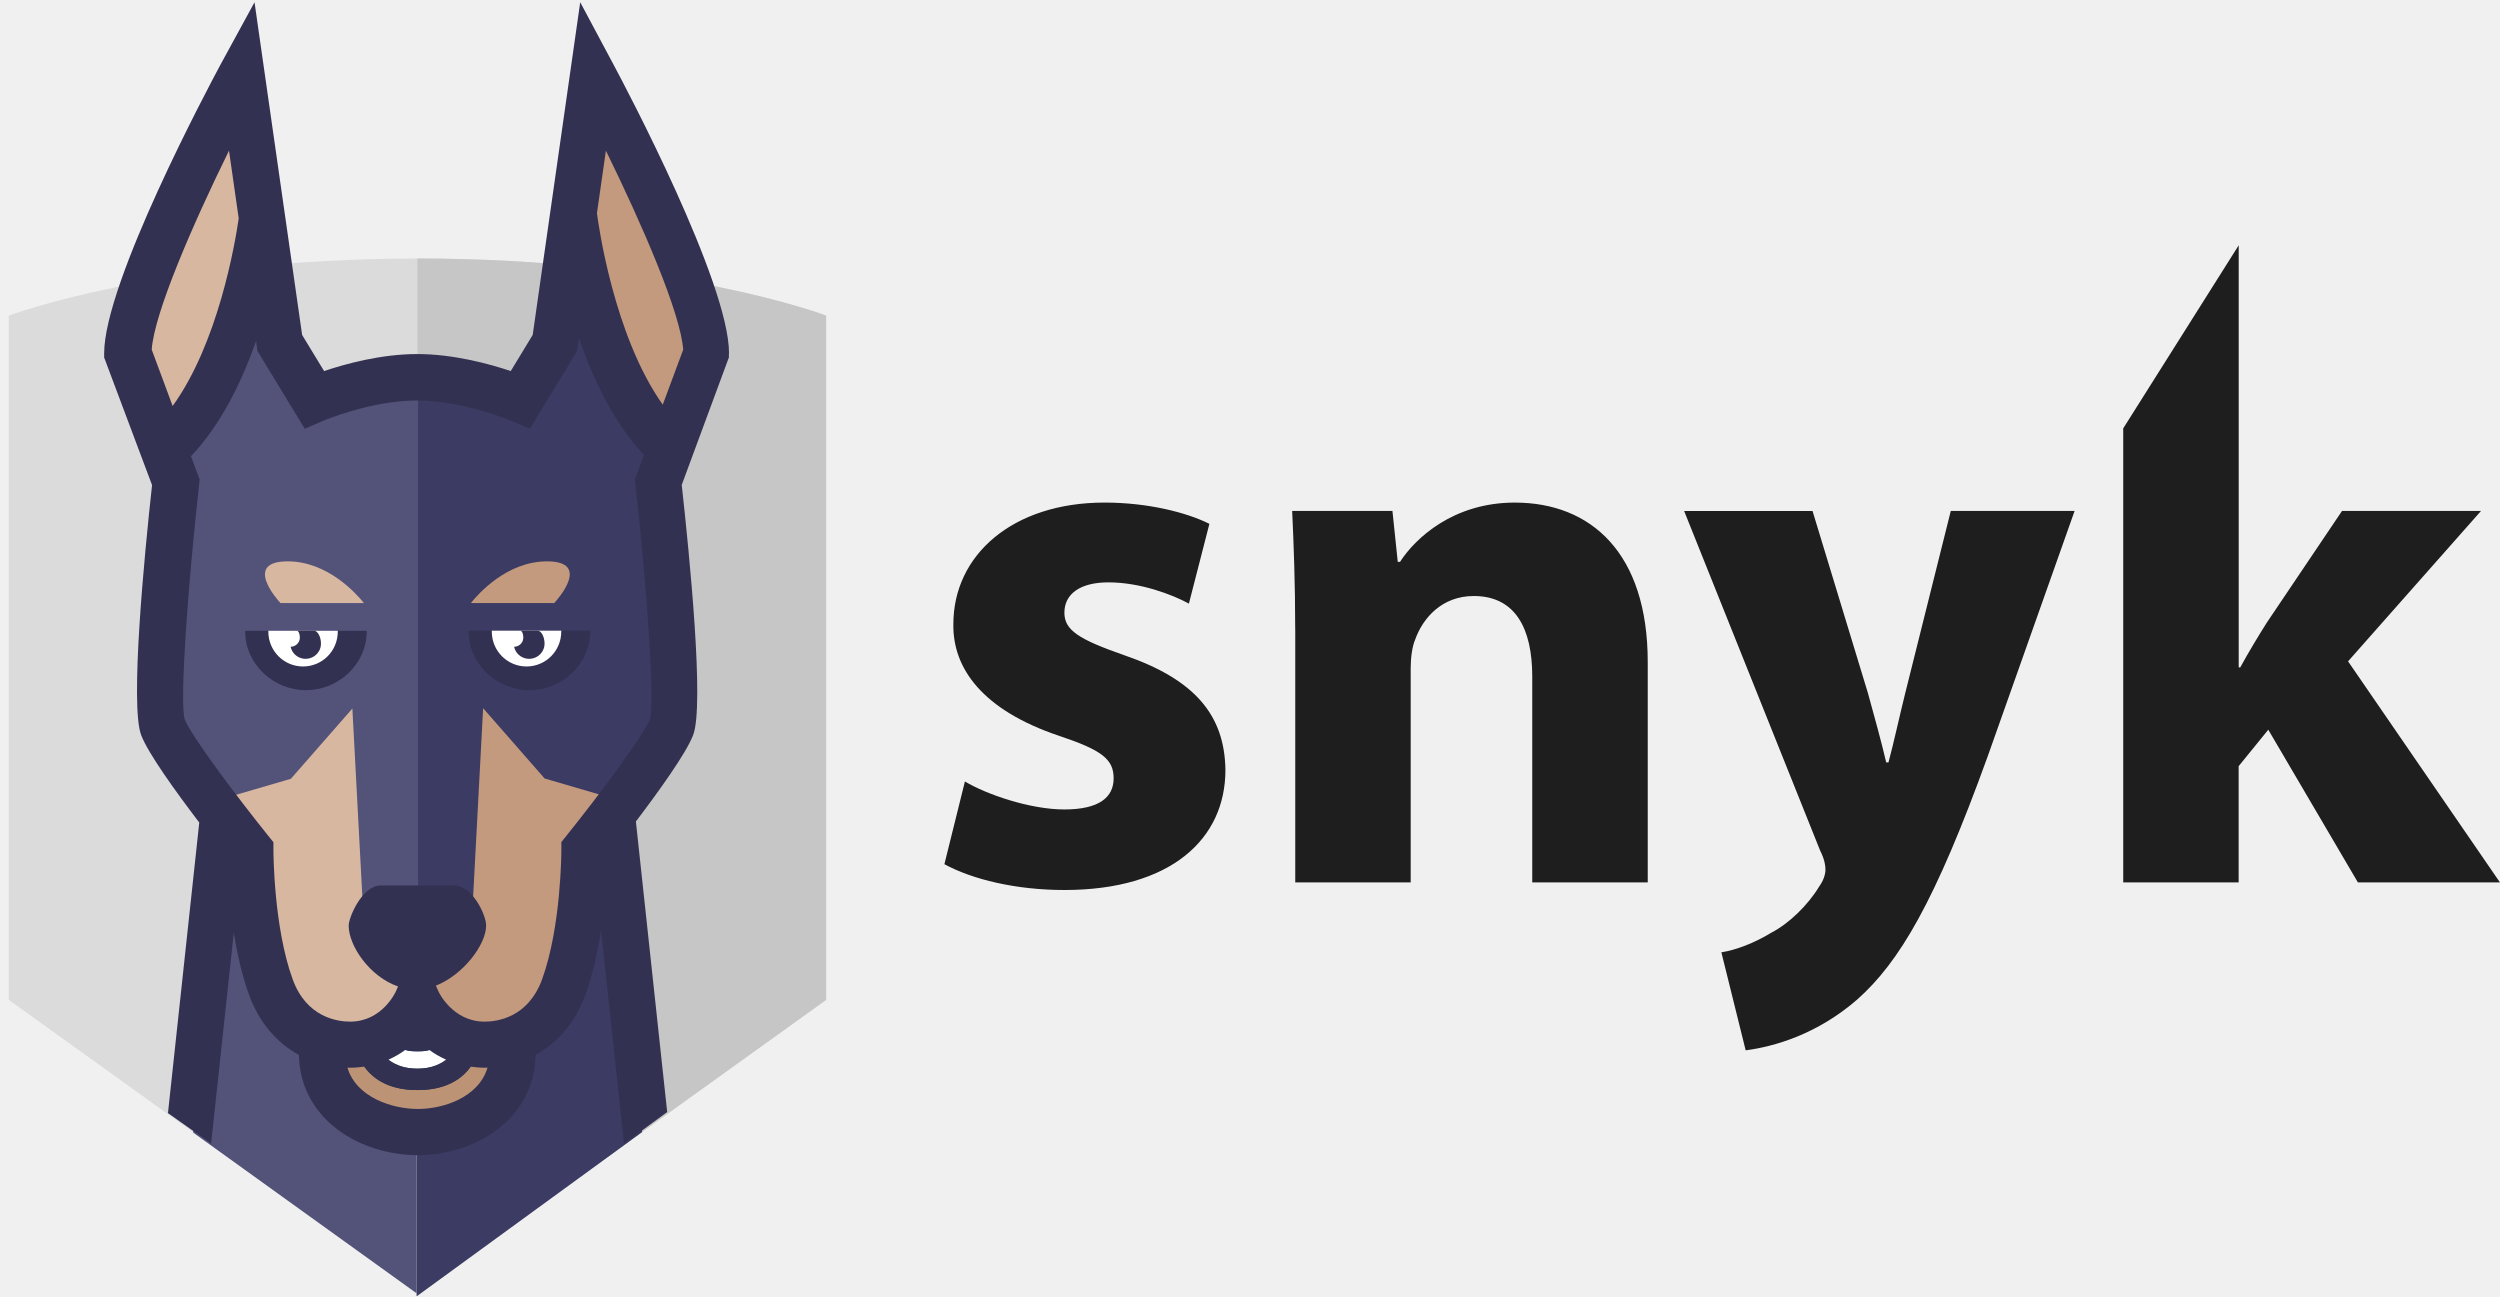
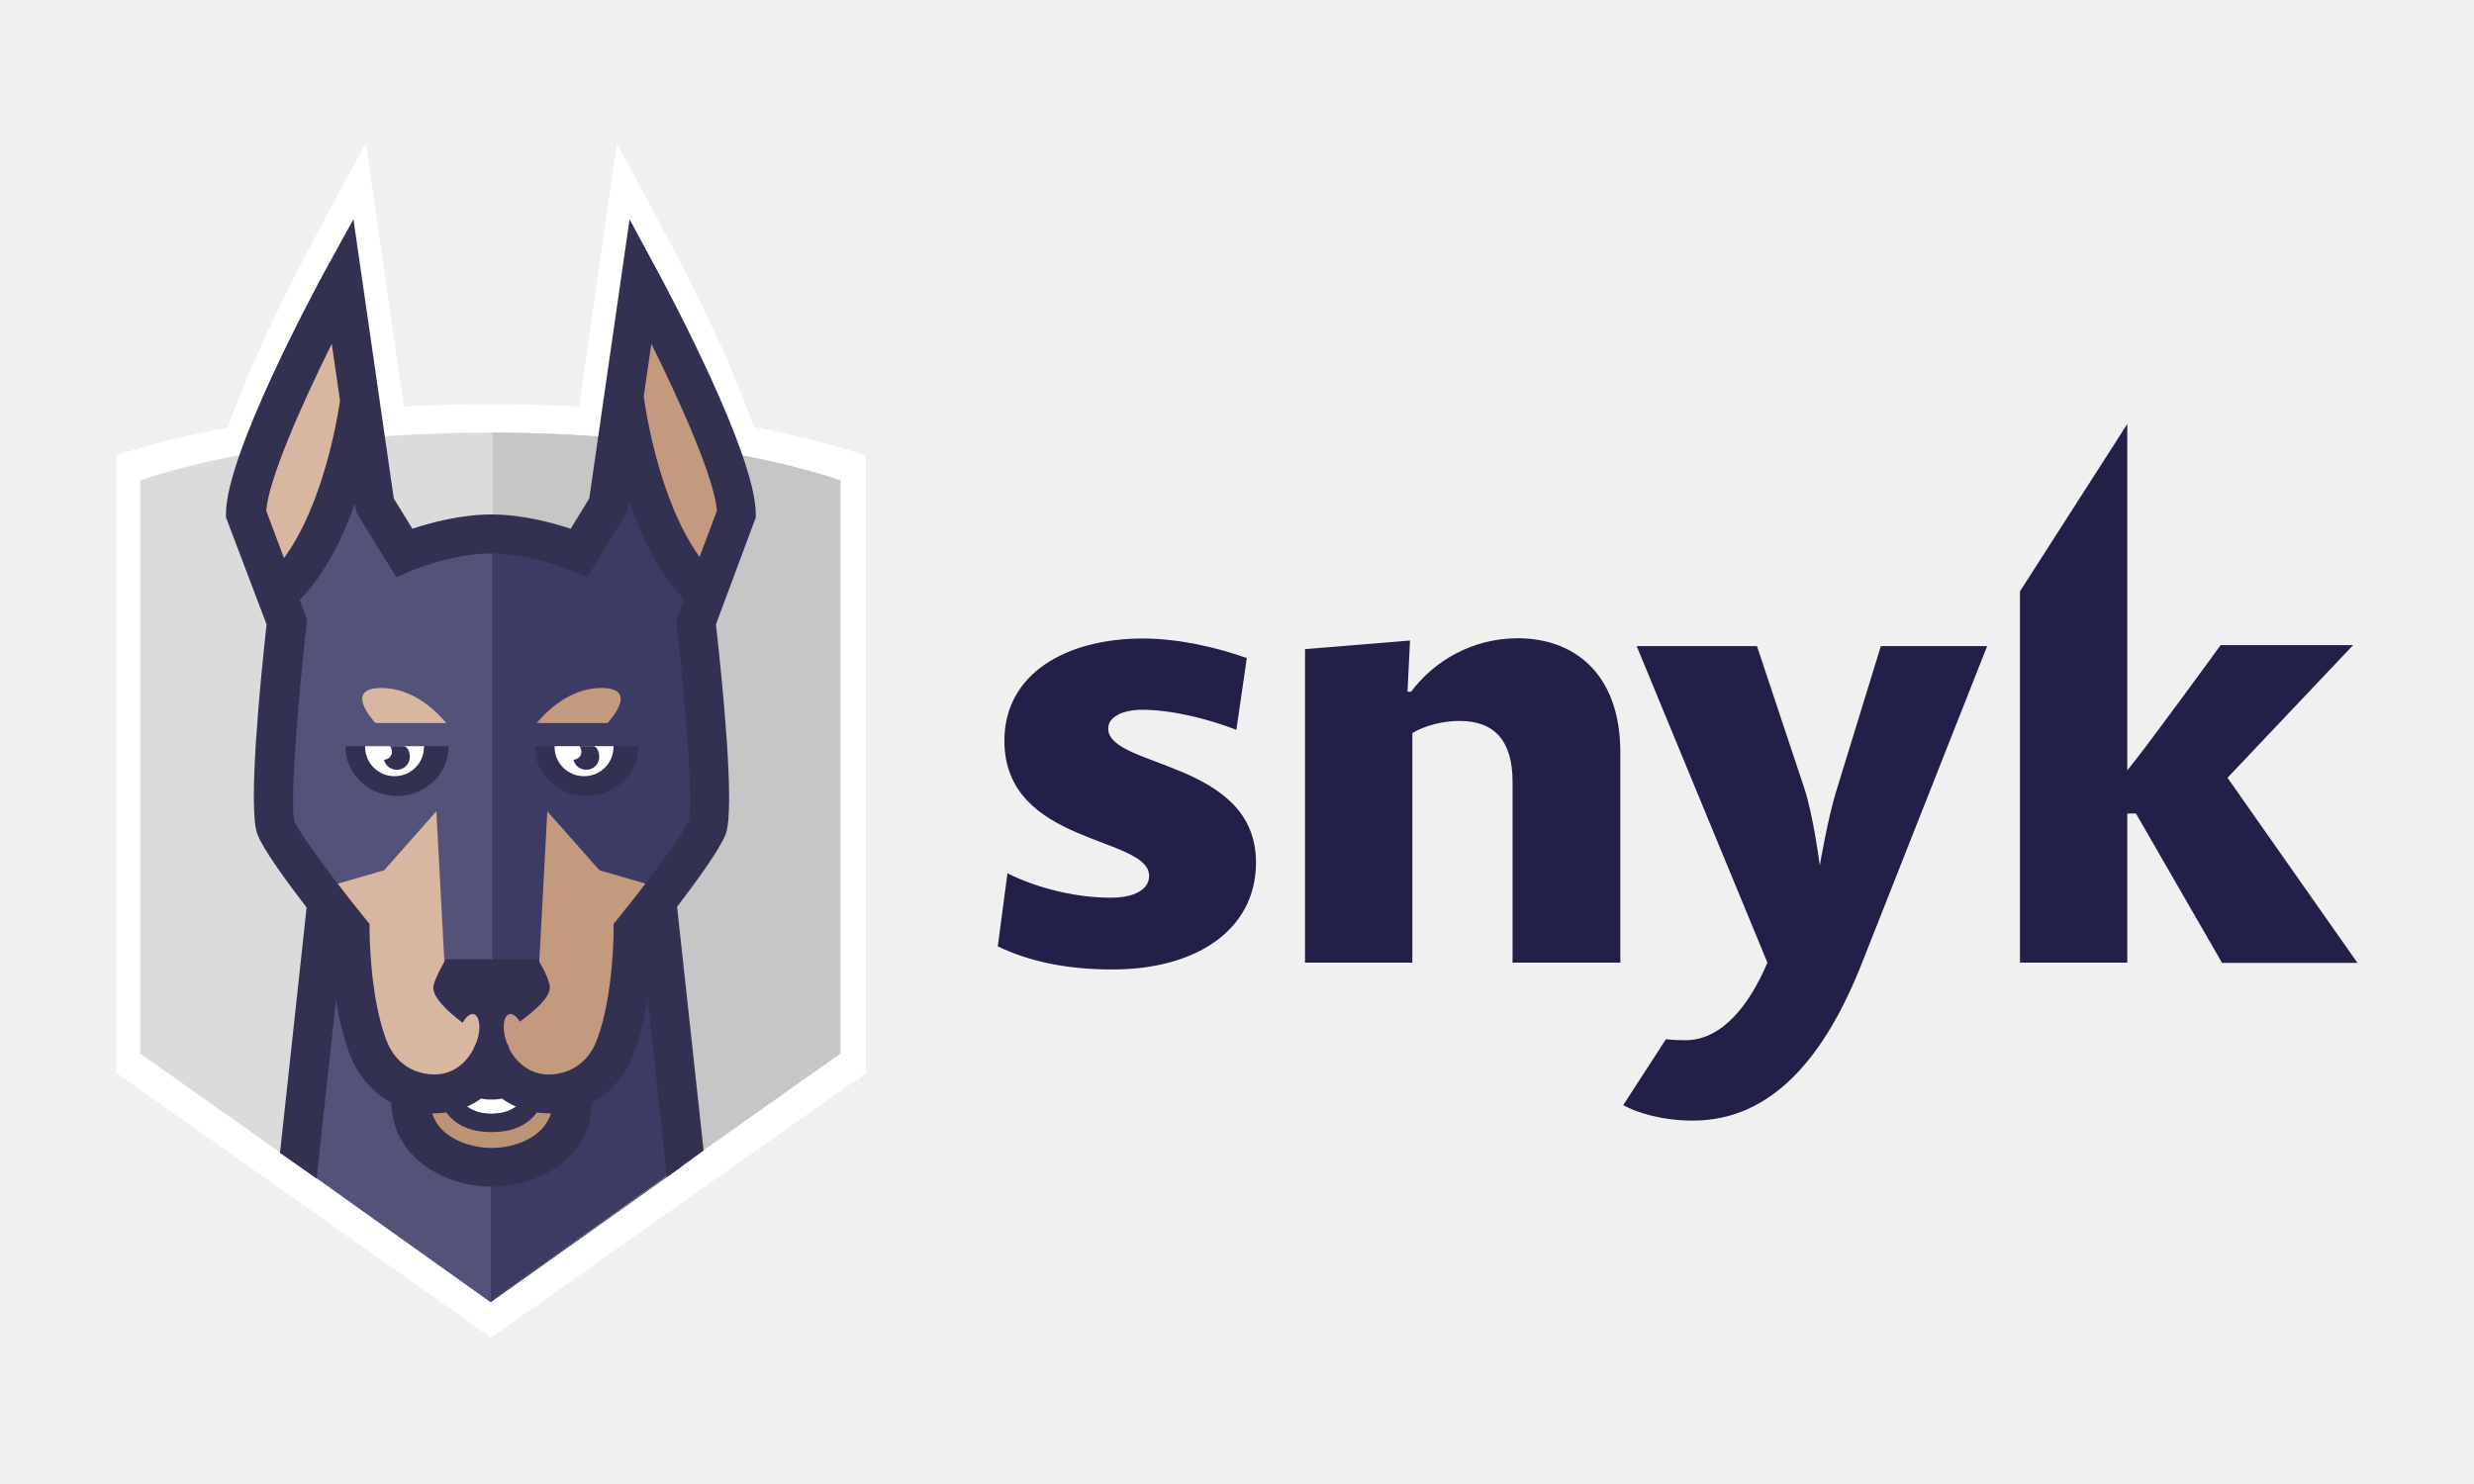
- <svg xmlns="http://www.w3.org/2000/svg" viewBox="0 0 432.079 224">
-   <path fill="#DBDBDB" d="M142.784 172.81l-70.636 50.716L1.513 172.81V54.55s26.118-9.868 70.73-9.868c44.614 0 70.54 9.867 70.54 9.867v118.26z" />
-   <path fill="#C6C6C6" d="M72.244 44.682h-.097v178.84l70.637-50.714V54.548s-25.927-9.866-70.54-9.866z" />
-   <path fill="#3B3B63" d="M104.936 142H72v82h.075l38.902-28.34" />
-   <path fill="#53537A" d="M33.386 195.747L72 223.523V86.458l-33.417 53.918" />
-   <path d="M166.74 135.044c3.675 2.23 11.29 4.856 17.198 4.856 6.04 0 8.533-2.1 8.533-5.383 0-3.28-1.97-4.856-9.45-7.352-13.26-4.463-18.38-11.684-18.25-19.3 0-11.946 10.24-21.005 26.13-21.005 7.49 0 14.18 1.707 18.12 3.677l-3.54 13.784c-2.89-1.57-8.4-3.67-13.91-3.67-4.85 0-7.61 1.97-7.61 5.25 0 3.02 2.49 4.6 10.37 7.35 12.21 4.2 17.33 10.37 17.46 19.83 0 11.95-9.45 20.74-27.83 20.74-8.4 0-15.89-1.83-20.74-4.46l3.55-14.31zm57.112-26.257c0-8.008-.264-14.835-.525-20.48h17.33l.92 8.796h.394c2.63-4.07 9.19-10.24 19.83-10.24 13.13 0 22.98 8.665 22.98 27.57v38.073h-19.96v-35.58c0-8.27-2.89-13.915-10.11-13.915-5.51 0-8.79 3.81-10.11 7.49-.52 1.18-.79 3.15-.79 4.99v37.02h-19.95v-43.72zm89.41-20.48l9.583 31.507c1.05 3.808 2.362 8.535 3.15 11.95h.395c.92-3.415 1.97-8.272 2.89-11.95l7.877-31.508h21.4l-14.97 42.275c-9.188 25.47-15.36 35.71-22.58 42.15-6.958 6.04-14.31 8.14-19.3 8.8l-4.2-16.94c2.493-.39 5.645-1.57 8.665-3.41 3.02-1.57 6.302-4.73 8.27-8.01.658-.92 1.053-1.97 1.053-2.89 0-.66-.132-1.71-.92-3.28l-23.5-58.68h22.187zM405.82 114.3l22.98-25.993h-24.025l-12.998 19.3c-1.574 2.494-3.15 5.12-4.595 7.746h-.263v-72.96l-19.96 31.643v78.47h19.95V132.42l5.12-6.303 15.49 26.39h24.55L405.82 114.3z" fill="#1E1E1E" />
-   <path fill="none" d="M142.784 172.81l-70.636 50.716L1.513 172.81v-37.704s26.118-9.867 70.73-9.867c44.614 0 70.54 9.86 70.54 9.86v37.7z" />
-   <path fill="#BC9375" d="M88.62 179.962c0 9.16-8.546 13.703-16.385 13.703-7.84 0-16.556-4.543-16.556-13.703" />
-   <path fill="#083251" d="M83.815 174.77c0 10.743-5.778 13.626-11.666 13.626-5.89 0-11.67-2.883-11.67-13.625" />
-   <path fill="#FFF" d="M72.15 184.698c-6.296 0-9.355-4.62-9.355-14.125h3c0 11.125 4.292 11.125 6.354 11.125s6.35 0 6.35-11.125h3c0 9.504-3.06 14.125-9.36 14.125z" />
-   <path fill="#C49A7E" d="M122.104 61.07c0-11.592-19.562-48.06-19.562-48.06l-6.62 46.25-5.937 9.765-17.8.725-.07.144v-.144l-17.802-.725-5.938-9.765-6.62-46.25s-19.56 36.468-19.56 48.06l8.262 22.27s-4.17 37.407-2.268 42.305c1.9 4.897 15.08 21.28 15.08 21.28s-.04 13.775 3.57 23.675c2.57 7.073 8.25 9.936 13.68 9.936 8.32 0 11.58-7.645 11.58-7.645s3.33 7.65 11.65 7.65c5.43 0 11.1-2.86 13.68-9.93 3.6-9.89 3.57-23.67 3.57-23.67s13.18-16.38 15.08-21.28-2.27-42.3-2.27-42.3l8.26-22.27z" />
-   <path fill="#D8B7A0" d="M72.148 69.822l-.035.07v-.142l-17.8-.725-5.94-9.765-6.618-46.25S22.193 49.48 22.193 61.07l8.263 22.27s-4.17 37.407-2.268 42.305c1.902 4.897 15.084 21.28 15.084 21.28s-.036 13.775 3.572 23.675c2.578 7.073 8.25 9.936 13.684 9.936 8.325 0 11.583-7.645 11.583-7.645l.04.08V69.82z" />
-   <path fill="#3B3B63" d="M114.02 85.532c-1.517-3.178.64-10.696.64-10.696-12.356-12.68-15.444-39.117-15.444-39.117-2.305 8.33-7.318 32.89-7.318 32.89s-9.22-3.44-19.71-3.46h-.076c-.576 0-1.146.01-1.712.03v103.65l.782 1.14v-.57h.487v.57-.57h.95v.56-.57h.48v.562l8.54-12.49 1.86-35.06 10.63 12.143 13.69 4.006s5.12-3.654 5.12-3.643c2.17-3.05 2.89-5.65 3.42-6.998 1.9-4.908-2.37-42.42-2.37-42.42z" />
-   <path fill="#53537A" d="M72.243 65.158h-.036c-10.492.017-19.712 3.454-19.712 3.454s-5.014-24.562-7.32-32.894c0 0-3.087 26.438-15.444 39.117 0 0 2.16 7.52.65 10.696 0 0-4.27 37.52-2.37 42.42.53 1.35 1.25 3.95 3.43 7 0-.01 5.13 3.65 5.13 3.65l13.7-4 10.63-12.14 1.86 35.06L71.29 170v-.562h.484V170l.01-.567h.48V65.16z" />
-   <path fill="#333152" d="M97 109H81v.167c0 5.587 4.832 10.115 10.498 10.115 5.67 0 10.502-4.528 10.502-10.115V109h-5z" />
-   <path fill="#FFF" d="M85 109v.167c0 3.325 2.676 6.02 6 6.02 3.326 0 6-2.693 6-6.02V109H85z" />
-   <path fill="#333152" d="M92.854 109H90.04c-.027 0-.05.012-.075.015.35.077.54.866.466 1.393-.11.804-.79 1.364-1.58 1.374.23 1.055 1.09 1.9 2.23 2.06 1.46.204 2.8-.79 3.01-2.245.15-1.07-.36-2.597-1.22-2.597zm-34.476 0h-16v.167c0 5.587 4.832 10.115 10.498 10.115 5.67 0 10.502-4.528 10.502-10.115V109h-5z" />
-   <path fill="#FFF" d="M46.378 109v.167c0 3.325 2.676 6.02 6 6.02 3.326 0 6-2.693 6-6.02V109h-12z" />
-   <path fill="#333152" d="M54.23 109h-2.814c-.026 0-.05.012-.074.015.35.077.54.866.466 1.393-.113.804-.797 1.364-1.583 1.374.23 1.055 1.088 1.9 2.224 2.06 1.45.204 2.8-.79 3-2.245.15-1.07-.37-2.597-1.23-2.597z" />
-   <path fill="#C49A7E" d="M95.794 104.226c.67-.733 6.374-7.206-1.253-7.206-6.89 0-11.85 5.563-13.16 7.206H95.8z" />
-   <path fill="#D8B7A0" d="M62.892 104.226c-1.314-1.643-6.274-7.206-13.167-7.206-7.626 0-1.924 6.473-1.254 7.206H62.9z" />
-   <path fill="#53537A" d="M38.697 106.194h29.178v2.746H38.697z" />
-   <path fill="#333152" d="M126 61.07c0-12.243-17.935-46.126-19.986-49.95L100.28.387l-8.213 57.497-3.792 6.247c-3.66-1.23-9.89-2.94-16.165-2.94-6.264 0-12.453 1.71-16.098 2.94l-3.794-6.24-2.884-20.15.012-.09h-.026L43.99.39l-5.855 10.73C36.083 14.945 18 48.828 18 61.07v.718l8.28 22.054c-1.325 12.025-3.853 38.145-1.868 43.25 1.238 3.19 6 9.782 10.027 15.067l-5.41 50.22 7.46 5.27 3.92-36.45c.56 3.57 1.4 7.35 2.64 10.76 1.71 4.7 4.74 8.26 8.61 10.37.23 11.25 10.69 17.32 20.54 17.32 9.77 0 20.143-6.07 20.37-17.33 3.863-2.11 6.89-5.67 8.6-10.37 1.29-3.55 2.14-7.5 2.71-11.2l3.97 36.91 7.463-5.46-5.41-50.22c3.994-5.26 8.664-11.76 9.89-14.92 1.987-5.11-.64-31.23-1.966-43.25l8.15-22.04v-.72zm-99.78-.652c.452-6.35 7.06-21.564 13.36-34.385l1.677 11.722c-.64 4.384-3.567 21.573-11.42 32.41l-3.618-9.747zm46.015 131.247c-4.39 0-10.633-1.958-12.19-7.147.16.004.317.018.478.018.85 0 1.645-.077 2.415-.188 2.228 3.1 5.695 4.05 9.21 4.05 3.52 0 7-.94 9.23-4.046.762.107 1.55.184 2.39.184.165 0 .325-.014.49-.018-1.535 5.19-7.695 7.147-12.023 7.147zm-2.183-10.194c.778.23 1.524.23 2.097.23.56 0 1.3.01 2.07-.22.85.62 1.82 1.19 2.88 1.66-1.34 1-2.99 1.56-4.97 1.56-1.98 0-3.64-.55-4.98-1.56 1.06-.48 2.03-1.04 2.88-1.67zm42.328-57.27c-1.157 2.98-9.16 13.62-14.473 20.23l-.888 1.11v1.42c0 .13-.01 13.17-3.33 22.3-2.41 6.6-7.74 7.31-9.93 7.31-5.52 0-7.91-5.06-7.99-5.24l-.43-.98c4.75-1.87 8.68-7.12 8.68-10.38 0-1.92-2.44-6.93-5.51-6.93H65.77c-3.164 0-5.507 5.51-5.507 6.93 0 3.54 3.68 8.86 8.533 10.518l-.357.82c-.1.21-2.42 5.26-7.92 5.26-2.19 0-7.53-.71-9.93-7.3-3.32-9.097-3.33-22.16-3.33-22.296v-1.414l-.89-1.1c-5.31-6.6-13.32-17.24-14.45-20.147-.9-3.14.59-23.46 2.49-40.49l.1-.94-1.5-4.03c5.15-5.41 8.76-12.83 11.25-19.9l.24 1.72 8.17 13.43 3.192-1.37c.08-.035 8.272-3.517 16.22-3.517 7.904 0 16.225 3.49 16.304 3.52l3.19 1.36 8.164-13.42.32-2.24c2.46 7.14 6.07 14.7 11.24 20.21l-1.57 4.23.103.95c1.9 17.03 3.39 37.35 2.516 40.41zm2.168-54.26c-8.485-11.93-11.148-31.32-11.376-33.09l1.547-10.81c6.29 12.82 12.9 28.04 13.36 34.39l-3.54 9.52z" />
+ <svg xmlns="http://www.w3.org/2000/svg" viewBox="0 0 1000 600">
+   <g fill="none" fill-rule="evenodd">
+     <path d="M449.673 391.966c-18.505 0-33.514-3.18-46.365-9.33l3.907-29.532c13.57 6.665 28.888 9.844 41.738 9.844 9.355 0 15.524-3.18 15.524-8.818 0-16.2-58.496-12.305-58.496-54.652 0-27.07 24.88-41.322 56.03-41.322 15.53 0 31.56 4.204 41.95 7.895l-4.21 29.02c-10.89-4.2-25.7-8.1-38.03-8.1-7.6 0-13.77 2.67-13.77 7.59 0 16 59.73 12.82 59.73 54.14 0 27.48-24.46 43.27-57.98 43.27zm161.71-2.77V316.09c0-16.715-7.402-24.61-21.486-24.61-6.888 0-14.084 1.948-19.018 4.922v92.795h-43.39V262.462l42.45-3.486-1.03 20.712h1.44c9.15-12.304 24.67-21.635 43.17-21.635 22.2 0 41.43 13.74 41.43 46.244v84.9h-43.59zm286.72 0l-34.748-60.29h-3.495v60.29h-43.383v-150.11l43.383-67.675v140.07c8.635-10.56 37.73-50.65 37.73-50.65h53.56l-50.786 53.63 52.533 74.85h-54.794v-.1zm-137.86-127.964l-17.785 57.83c-3.495 10.87-6.888 30.864-6.888 30.864s-2.673-20.713-6.374-31.58l-19.018-57.114H661.55l52.843 127.965c-7.197 17.02-18.3 31.376-33.103 31.376-2.673 0-5.346-.102-7.916-.41l-17.27 26.66c5.447 3.076 15.83 6.254 28.167 6.254 32.08 0 53.57-25.94 68.57-64.29l50.38-127.555h-42.97z" fill="#222049" />
+     <path d="M265.43 87.97l2.848 5.28c4.212 7.776 41.066 76.687 41.066 101.584h-.002v1.46l-16.708 44.86c2.717 24.45 8.12 77.582 4.04 87.962-2.517 6.42-12.115 19.63-20.324 30.325l11.116 102.14-15.344 11.1-6.946-63.92-2.06 1.49-.533-4.9c-1.055 5.12-2.416 10.27-4.18 15.06-3.514 9.55-9.726 16.79-17.67 21.08-.466 22.9-21.778 35.25-41.86 35.25-20.246 0-41.736-12.34-42.21-35.23-7.96-4.29-14.18-11.53-17.7-21.09-1.708-4.65-3.044-9.63-4.09-14.593l-.54 4.988-1.987-1.39-6.928 63.9-15.344-10.713 11.145-102.82c-8.28-10.744-18.06-24.15-20.6-30.64-4.08-10.383 1.11-63.506 3.83-87.96L87.44 196.3v-1.46c0-24.898 37.15-93.81 41.367-101.585l.91-1.653c3.75-7.33 6.63-12.67 7.59-14.43L147.87 58s9.645 66.608 9.638 66.667l5.203 35.983 4.85 39.74c5.91-1.868 14.23-4.035 23.15-4.918 2.41-5.86 5.02-9.76 7.89-9.76 5.5 0 10.97 5.238 15.91 10.88 5.55 1.003 10.6 2.352 14.63 3.596l5.46-39.536L249.4 58l10.343 19.166c.79 1.457 2.884 5.357 5.69 10.805z" fill="#FFF" />
+     <path d="M350.032 433.764L198.515 540.77 47 433.765v-249.53s56.024-20.82 151.72-20.82c95.697 0 151.312 20.82 151.312 20.82v249.53z" fill="#FFF" />
+     <path fill="#3B3B63" d="M263.707 366.457h-65.31V257.43L132.13 363.27l-10.303 108.68 75.55 53.8 1.02.73 77.265-54.917" />
+     <path d="M197.278 525.36L56.682 425.986V194.25s51.987-19.333 140.787-19.333c88.8 0 140.4 19.334 140.4 19.334v231.74l-140.6 99.38z" fill="#DBDBDB" />
+     <path d="M199.315 174.917l-.193.002v350.43h.002l140.6-99.38V194.25s-51.608-19.333-140.41-19.333z" fill="#C6C6C6" />
+     <path fill="#3B3B63" d="M275.277 471.34l-11.932-104.883h-65.313v159.78" />
+     <path fill="#53537A" d="M121.827 471.95l76.57 54.53V257.43L132.13 363.27" />
+     <path d="M231.352 440.97c0 17.98-16.945 26.896-32.49 26.896-15.544 0-32.83-8.915-32.83-26.897" fill="#BC9375" />
+     <path d="M221.825 430.778c0 21.09-11.455 26.743-23.135 26.743-11.678.01-23.137-5.65-23.137-26.74" fill="#083251" />
+     <path d="M198.69 450.27c-12.48 0-18.548-9.077-18.548-27.733h5.95c0 21.842 8.507 21.842 12.598 21.842 4.09 0 12.598 0 12.598-21.85h5.948c0 18.65-6.068 27.73-18.546 27.73z" fill="#FFF" />
+     <path d="M297.75 207.594c0-22.75-38.79-94.335-38.79-94.335l-13.123 90.78-11.777 19.16-35.29 1.42-.14.28v-.28l-35.3-1.42-11.774-19.17-13.122-90.79s-38.797 71.59-38.797 94.34l16.39 43.71s-8.27 73.43-4.496 83.04c3.77 9.61 29.92 41.77 29.92 41.77s-.08 27.03 7.08 46.47c5.11 13.87 16.36 19.5 27.14 19.5 16.51 0 22.96-15.01 22.96-15.01s6.61 15.01 23.12 15.01c10.78 0 22.02-5.62 27.14-19.51 7.15-19.43 7.08-46.47 7.08-46.47s26.15-32.16 29.92-41.77c3.78-9.62-4.5-83.05-4.5-83.05l16.38-43.717z" fill="#C49A7E" />
+     <path d="M198.69 224.777l-.068.136v-.28l-35.302-1.422-11.773-19.16-13.126-90.78s-38.79 71.58-38.79 94.33l16.39 43.72s-8.27 73.43-4.5 83.05c3.77 9.61 29.91 41.77 29.91 41.77s-.07 27.03 7.09 46.47c5.12 13.88 16.37 19.51 27.14 19.51 16.52 0 22.98-15.01 22.98-15.01l.08.15V224.78z" fill="#D8B7A0" />
+     <path d="M281.72 255.612c-3.006-6.237 1.27-20.993 1.27-20.993-24.497-24.89-30.623-76.79-30.623-76.79-4.574 16.35-14.515 64.57-14.515 64.57s-18.283-6.75-39.08-6.78h-.154c-1.144 0-2.27.03-3.394.07v203.45l1.553 2.25v-1.12h.96v1.11l.01-1.12h1.896v1.11-1.12h.97v1.11l16.933-24.51 3.68-68.82 21.084 23.84 27.154 7.862s10.162-7.18 10.162-7.155c4.313-5.985 5.744-11.085 6.787-13.73 3.772-9.63-4.697-83.27-4.697-83.27z" fill="#3B3B63" />
+     <path d="M198.88 215.62c-.027 0-.048-.003-.072-.003v.002c-20.805.03-39.09 6.77-39.09 6.77s-9.945-48.22-14.514-64.57c0 0-6.123 51.89-30.623 76.78 0 0 4.28 14.76 1.27 20.99 0 0-8.47 73.64-4.69 83.26 1.04 2.65 2.49 7.75 6.79 13.73 0-.03 10.17 7.15 10.17 7.15l27.16-7.87 21.08-23.834 3.69 68.82 16.93 24.51v-1.113h.97v1.114-1.118h.95V215.62h.01z" fill="#53537A" />
+     <path d="M247.97 301.675h-31.726v.332c0 10.97 9.58 19.86 20.818 19.86 11.242 0 20.823-8.89 20.823-19.86v-.332h-9.914z" fill="#333152" />
+     <path d="M224.174 301.675v.332c0 6.526 5.305 11.814 11.9 11.814 6.596 0 11.9-5.28 11.9-11.81v-.33h-23.8z" fill="#FFF" />
+     <path d="M239.746 301.675h-5.577c-.06 0-.11.027-.15.037.69.144 1.07 1.696.92 2.73-.23 1.58-1.58 2.675-3.14 2.702.45 2.064 2.15 3.724 4.41 4.038 2.88.405 5.55-1.554 5.96-4.408.29-2.1-.73-5.1-2.43-5.1zm-68.366 0h-31.726v.332c0 10.97 9.583 19.86 20.82 19.86 11.242 0 20.824-8.89 20.824-19.86v-.332h-9.917z" fill="#333152" />
+     <path d="M147.587 301.675v.332c0 6.526 5.31 11.814 11.895 11.814 6.597 0 11.9-5.28 11.9-11.81v-.33h-23.795z" fill="#FFF" />
+     <path d="M163.16 301.675h-5.583c-.05 0-.1.027-.146.037.69.144 1.08 1.696.93 2.73-.22 1.58-1.57 2.675-3.14 2.702.46 2.064 2.16 3.724 4.42 4.038 2.89.405 5.56-1.554 5.96-4.408.3-2.1-.72-5.1-2.42-5.1z" fill="#333152" />
+     <path d="M245.578 292.31c1.332-1.445 12.642-14.148-2.484-14.148-13.67 0-23.503 10.917-26.11 14.15h28.594z" fill="#C49A7E" />
+     <path d="M180.332 292.31c-2.604-3.23-12.44-14.148-26.11-14.148-15.12 0-3.81 12.703-2.485 14.15h28.595z" fill="#D8B7A0" />
+     <path fill="#53537A" d="M132.356 296.173h57.863v5.386h-57.87z" />
+     <path d="M305.48 207.782c0-24.03-35.57-90.538-39.633-98.044l-11.372-21.07-16.29 112.86-7.52 12.26c-7.258-2.414-19.61-5.782-32.05-5.782-12.426 0-24.696 3.356-31.924 5.773l-7.52-12.26-5.72-39.56c.01-.07.02-.16.02-.2l-.04-.01-10.57-73.1-11.61 21.07c-4.07 7.5-39.92 74.01-39.92 98.04v1.41l16.42 43.29c-2.62 23.6-7.63 74.87-3.7 84.89 2.46 6.26 11.9 19.2 19.88 29.57l-10.76 99.23 14.81 10.34 7.83-72.19c1.13 7.02 2.79 14.434 5.25 21.13 3.4 9.23 9.4 16.216 17.09 20.362.46 22.09 21.2 34.003 40.74 34.003 19.38 0 39.95-11.92 40.4-34.024 7.67-4.14 13.66-11.125 17.06-20.344 2.57-6.966 4.25-14.72 5.37-21.987l7.877 72.445 14.81-10.71-10.73-98.57c7.923-10.325 17.186-23.07 19.617-29.27 3.937-10.015-1.277-61.294-3.9-84.894l16.126-43.29v-1.41zm-197.866-1.28c.9-12.463 13.998-42.326 26.493-67.494l3.33 23.01c-1.27 8.605-7.075 42.348-22.647 63.618l-7.176-19.133zm91.25 257.628c-8.71 0-21.09-3.843-24.17-14.03.315.01.625.037.946.037 1.683 0 3.26-.154 4.785-.368 4.417 6.08 11.296 7.95 18.267 7.95 6.982 0 13.876-1.85 18.3-7.95 1.514.2 3.075.36 4.744.36.327 0 .643-.03.97-.04-3.05 10.18-15.266 14.03-23.843 14.03zm-10.047-16.744c2.118-.933 4.03-2.045 5.718-3.268 1.54.45 3.02.45 4.155.45 1.13 0 2.593.008 4.123-.44 1.69 1.213 3.607 2.325 5.725 3.258-2.656 1.967-5.93 3.073-9.84 3.073-3.933 0-7.22-1.1-9.88-3.08zm89.655-115.69c-2.3 5.844-18.165 26.724-28.704 39.69l-1.758 2.172.008 2.774c0 .25-.008 25.844-6.6 43.755-4.768 12.945-15.356 14.344-19.682 14.344-10.952 0-15.678-9.93-15.845-10.29l-.62-9.31h-13.31l-.6 9.26c-.19.43-4.8 10.33-15.69 10.33-4.33 0-14.92-1.38-19.69-14.33-6.57-17.85-6.6-43.49-6.6-43.75l.01-2.77-1.76-2.16c-10.53-12.95-26.4-33.83-28.64-39.53-1.79-6.16 1.17-46.05 4.93-79.47l.21-1.85-2.97-7.915c10.21-10.59 17.37-25.163 22.31-39.036l.48 3.38 16.21 26.362 6.33-2.69c.16-.07 16.4-6.91 32.17-6.91 15.668 0 32.17 6.84 32.328 6.91l6.327 2.666 16.187-26.35.634-4.4c4.887 14.006 12.04 28.84 22.29 39.666l-3.11 8.307.21 1.85c3.76 33.43 6.72 73.32 4.986 79.336zm4.296-106.513c-16.824-23.414-22.102-61.477-22.56-64.956l3.07-21.217c12.493 25.166 25.6 55.03 26.498 67.495l-7.008 18.678z" fill="#333152" />
+     <path d="M217.362 387.858h-37.22s-5.005 8.637-5.005 11.44c0 8.32 22.908 21.57 22.908 21.57s24.198-13.644 24.198-21.57c0-3.783-4.88-11.44-4.88-11.44z" fill="#333152" />
+     <path d="M210.188 413.227c-2.076-3.643-4.756-4.308-5.985-1.498-1.226 2.81-.525 8.04 1.55 11.68 2.077 3.64 4.758 4.31 5.982 1.49 1.23-2.81.533-8.05-1.547-11.68z" fill="#C49A7E" />
+     <path d="M187.192 413.227c-2.08 3.636-2.77 8.87-1.547 11.68 1.226 2.812 3.902 2.147 5.987-1.498 2.076-3.64 2.77-8.87 1.542-11.68-1.224-2.81-3.902-2.15-5.982 1.49z" fill="#D8B7A0" />
+   </g>
</svg>
